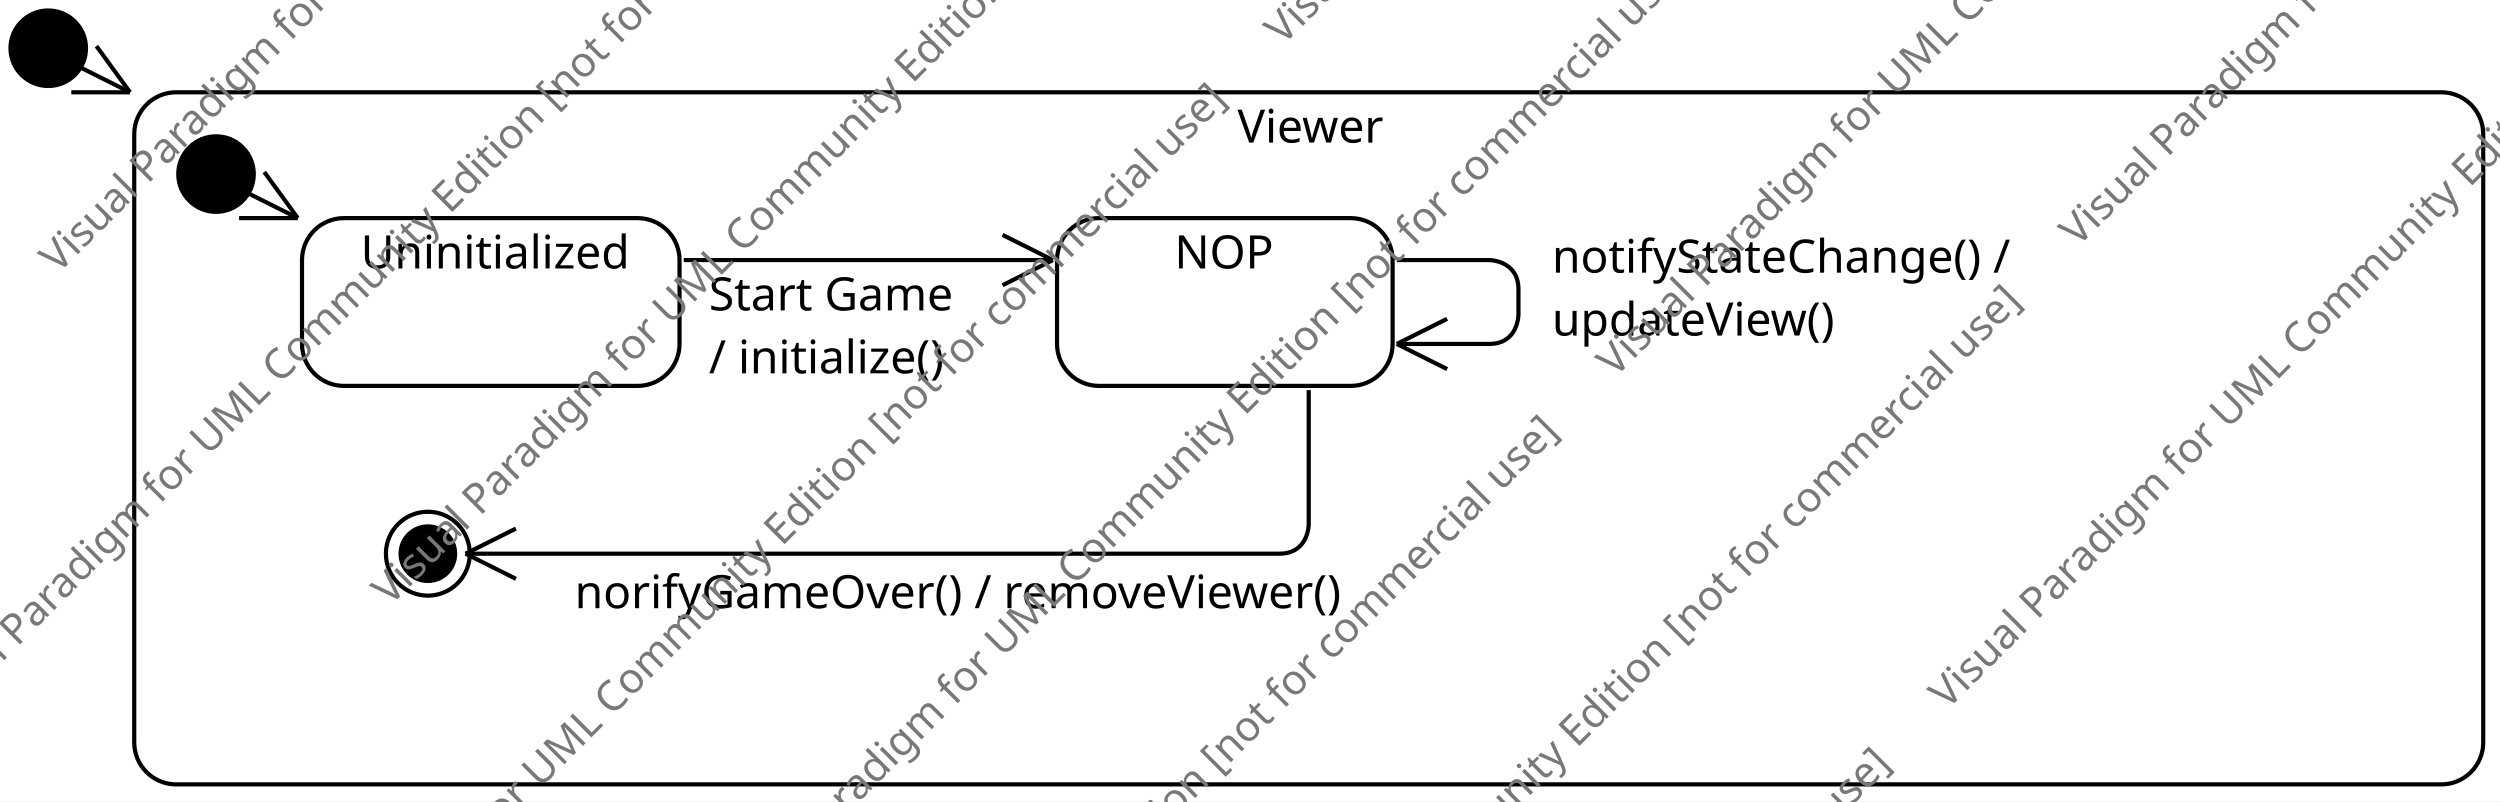
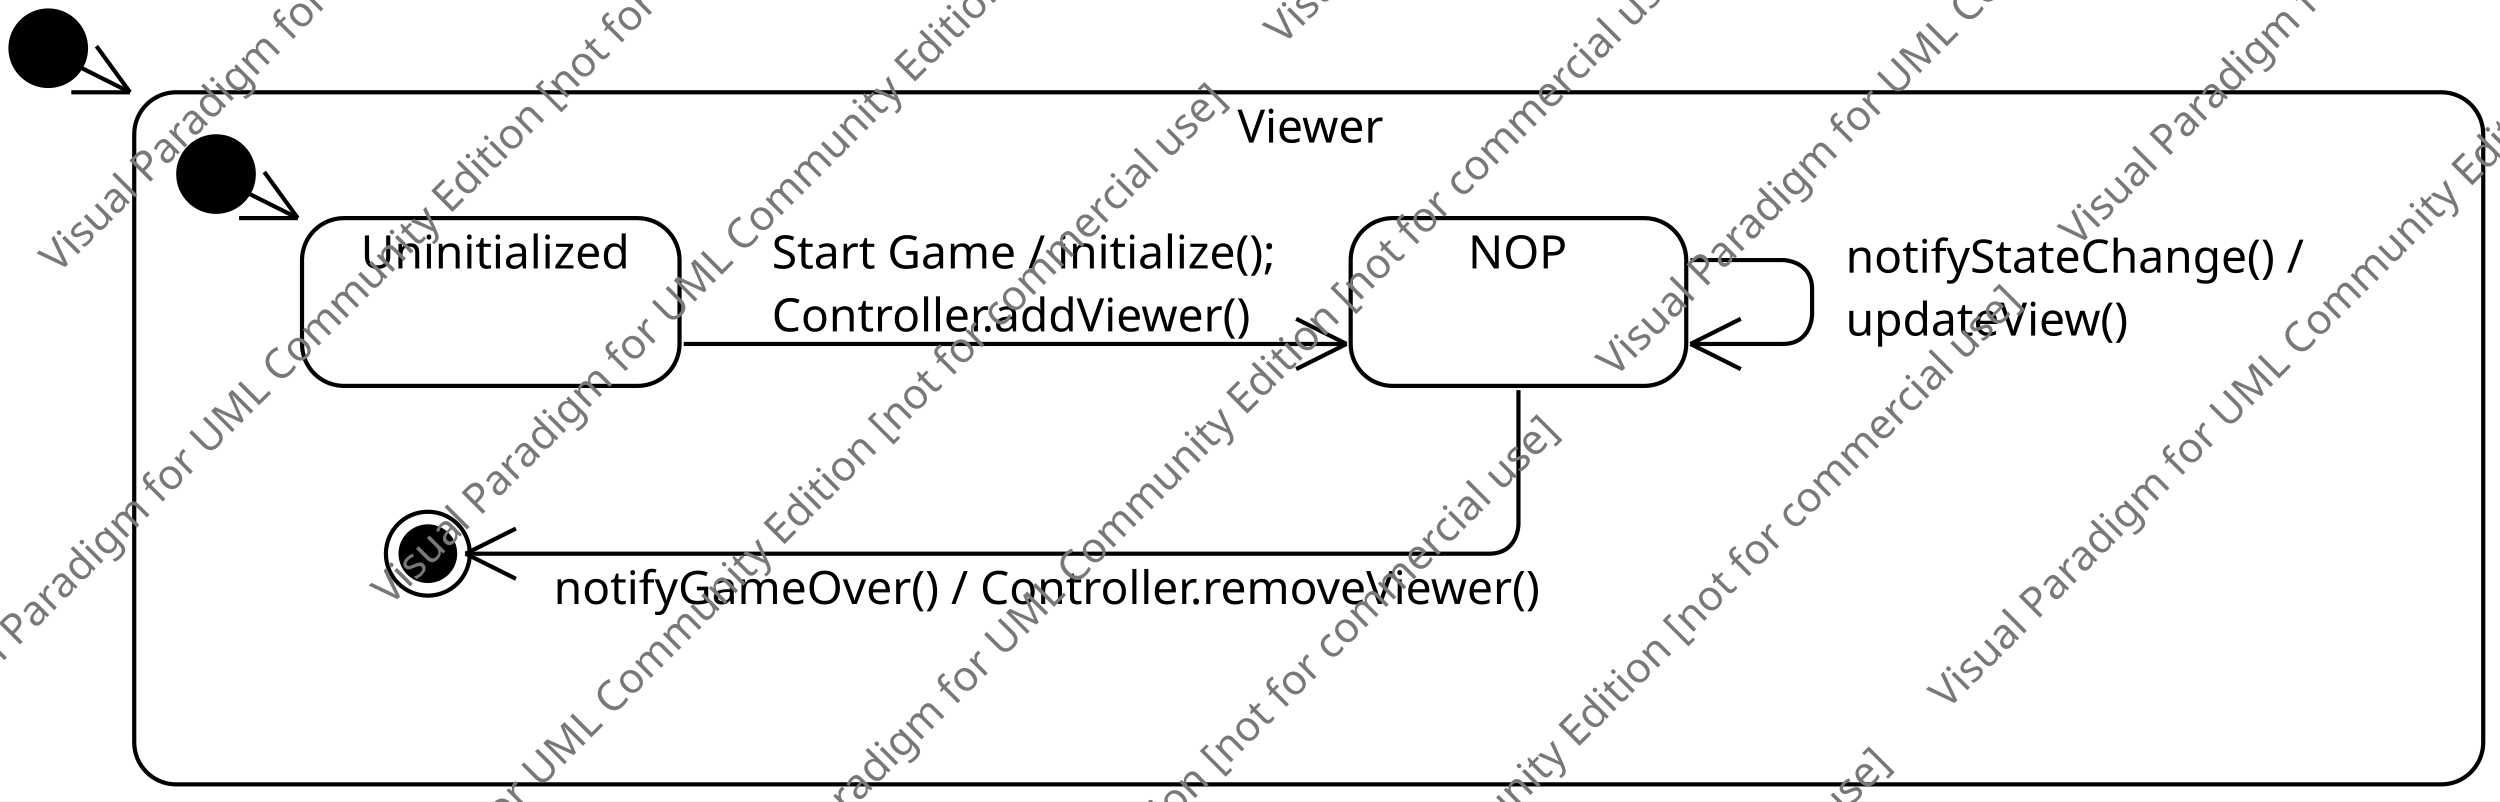
<svg xmlns="http://www.w3.org/2000/svg" fill-opacity="0" color-rendering="auto" color-interpolation="auto" stroke="rgb(0,0,0)" text-rendering="auto" stroke-linecap="square" width="596" stroke-miterlimit="10" stroke-opacity="0" shape-rendering="auto" fill="rgb(0,0,0)" stroke-dasharray="none" font-weight="normal" stroke-width="1" height="191" font-family="'Dialog'" font-style="normal" stroke-linejoin="miter" font-size="12" stroke-dashoffset="0" image-rendering="auto">
  <defs id="genericDefs" />
  <g>
    <defs id="defs1">
      <clipPath clipPathUnits="userSpaceOnUse" id="clipPath1">
        <path d="M-7 -7 L571 -7 L571 176 L-7 176 L-7 -7 Z" />
      </clipPath>
      <clipPath clipPathUnits="userSpaceOnUse" id="clipPath2">
        <path d="M-7 -7 L571 -7 L571 161 L-7 161 L-7 -7 Z" />
      </clipPath>
      <clipPath clipPathUnits="userSpaceOnUse" id="clipPath3">
        <path d="M-7 -7 L31 -7 L31 31 L-7 31 L-7 -7 Z" />
      </clipPath>
      <clipPath clipPathUnits="userSpaceOnUse" id="clipPath4">
        <path d="M-7 -7 L91 -7 L91 51 L-7 51 L-7 -7 Z" />
      </clipPath>
      <clipPath clipPathUnits="userSpaceOnUse" id="clipPath5">
        <path d="M-7 -7 L101 -7 L101 51 L-7 51 L-7 -7 Z" />
      </clipPath>
      <clipPath clipPathUnits="userSpaceOnUse" id="clipPath6">
        <path d="M-90 -15 L180 -15 L180 30 L-90 30 L-90 -15 Z" />
      </clipPath>
      <clipPath clipPathUnits="userSpaceOnUse" id="clipPath7">
        <path d="M-80 -15 L160 -15 L160 30 L-80 30 L-80 -15 Z" />
      </clipPath>
      <clipPath clipPathUnits="userSpaceOnUse" id="clipPath8">
        <path d="M-560 -15 L1120 -15 L1120 30 L-560 30 L-560 -15 Z" />
      </clipPath>
      <clipPath clipPathUnits="userSpaceOnUse" id="clipPath9">
+         <path d="M0 0 L133 0 L133 124 L0 124 L0 0 Z" />
+       </clipPath>
+       <clipPath clipPathUnits="userSpaceOnUse" id="clipPath10">
+         <path d="M0 0 L262 0 L262 104 L0 104 L0 0 Z" />
+       </clipPath>
+       <clipPath clipPathUnits="userSpaceOnUse" id="clipPath11">
        <path d="M0 0 L116 0 L116 110 L0 110 L0 0 Z" />
      </clipPath>
-       <clipPath clipPathUnits="userSpaceOnUse" id="clipPath10">
-         <path d="M0 0 L133 0 L133 124 L0 124 L0 0 Z" />
-       </clipPath>
-       <clipPath clipPathUnits="userSpaceOnUse" id="clipPath11">
-         <path d="M0 0 L192 0 L192 104 L0 104 L0 0 Z" />
-       </clipPath>
      <clipPath clipPathUnits="userSpaceOnUse" id="clipPath12">
-         <path d="M0 0 L305 0 L305 143 L0 143 L0 0 Z" />
+         <path d="M0 0 L355 0 L355 143 L0 143 L0 0 Z" />
      </clipPath>
      <clipPath clipPathUnits="userSpaceOnUse" id="clipPath13">
-         <path d="M-195 -16 L390 -16 L390 32 L-195 32 L-195 -16 Z" />
+         <path d="M-246 -16 L492 -16 L492 32 L-246 32 L-246 -16 Z" />
      </clipPath>
      <clipPath clipPathUnits="userSpaceOnUse" id="clipPath14">
-         <path d="M-70 -31 L140 -31 L140 62 L-70 62 L-70 -31 Z" />
+         <path d="M-140 -30 L280 -30 L280 60 L-140 60 L-140 -30 Z" />
      </clipPath>
      <clipPath clipPathUnits="userSpaceOnUse" id="clipPath15">
        <path d="M-120 -32 L240 -32 L240 64 L-120 64 L-120 -32 Z" />
      </clipPath>
    </defs>
    <g fill="white" text-rendering="geometricPrecision" fill-opacity="1" stroke-opacity="1" stroke="white">
      <rect x="0" width="596" height="191" y="0" stroke="none" />
    </g>
    <g font-size="11" transform="translate(32,22)" fill-opacity="1" fill="white" text-rendering="geometricPrecision" font-family="sans-serif" stroke="white" stroke-opacity="1">
      <rect x="0" y="0" clip-path="url(#clipPath1)" width="560" rx="10" ry="10" height="165" stroke="none" />
    </g>
    <g font-size="11" stroke-linecap="butt" transform="translate(32,22)" fill-opacity="1" fill="black" text-rendering="geometricPrecision" font-family="sans-serif" stroke-linejoin="round" stroke="black" stroke-opacity="1" stroke-miterlimit="0">
      <rect x="0" y="0" clip-path="url(#clipPath1)" fill="none" width="560" rx="10" ry="10" height="165" />
    </g>
    <g font-size="11" transform="translate(2,2)" fill-opacity="1" fill="black" text-rendering="geometricPrecision" font-family="sans-serif" stroke="black" stroke-opacity="1">
      <circle r="9.5" clip-path="url(#clipPath3)" cx="9.5" cy="9.5" stroke="none" />
    </g>
-     <g font-size="11" transform="translate(252,52)" fill-opacity="1" fill="white" text-rendering="geometricPrecision" font-family="sans-serif" stroke="white" stroke-opacity="1">
+     <g font-size="11" transform="translate(322,52)" fill-opacity="1" fill="white" text-rendering="geometricPrecision" font-family="sans-serif" stroke="white" stroke-opacity="1">
      <rect x="0" y="0" clip-path="url(#clipPath4)" width="80" rx="10" ry="10" height="40" stroke="none" />
    </g>
-     <g font-size="11" stroke-linecap="butt" transform="translate(252,52)" fill-opacity="1" fill="black" text-rendering="geometricPrecision" font-family="sans-serif" stroke-linejoin="round" stroke="black" stroke-opacity="1" stroke-miterlimit="0">
+     <g font-size="11" stroke-linecap="butt" transform="translate(322,52)" fill-opacity="1" fill="black" text-rendering="geometricPrecision" font-family="sans-serif" stroke-linejoin="round" stroke="black" stroke-opacity="1" stroke-miterlimit="0">
      <rect x="0" y="0" clip-path="url(#clipPath4)" fill="none" width="80" rx="10" ry="10" height="40" />
    </g>
    <g font-size="11" transform="translate(42,32)" fill-opacity="1" fill="black" text-rendering="geometricPrecision" font-family="sans-serif" stroke="black" stroke-opacity="1">
      <circle r="9.5" clip-path="url(#clipPath3)" cx="9.5" cy="9.5" stroke="none" />
    </g>
    <g font-size="11" transform="translate(92,122)" fill-opacity="1" fill="black" text-rendering="geometricPrecision" font-family="sans-serif" stroke="black" stroke-opacity="1">
      <circle r="7" clip-path="url(#clipPath3)" cx="10" cy="10" stroke="none" />
      <circle stroke-linecap="butt" clip-path="url(#clipPath3)" fill="none" stroke-linejoin="round" r="10" cx="10" cy="10" stroke-miterlimit="0" />
    </g>
    <g font-size="11" transform="translate(72,52)" fill-opacity="1" fill="white" text-rendering="geometricPrecision" font-family="sans-serif" stroke="white" stroke-opacity="1">
      <rect x="0" y="0" clip-path="url(#clipPath5)" width="90" rx="10" ry="10" height="40" stroke="none" />
    </g>
    <g font-size="11" stroke-linecap="butt" transform="translate(72,52)" fill-opacity="1" fill="black" text-rendering="geometricPrecision" font-family="sans-serif" stroke-linejoin="round" stroke="black" stroke-opacity="1" stroke-miterlimit="0">
      <rect x="0" y="0" clip-path="url(#clipPath5)" fill="none" width="90" rx="10" ry="10" height="40" />
    </g>
    <g font-size="11" transform="translate(72,52)" fill-opacity="1" fill="black" text-rendering="geometricPrecision" font-family="sans-serif" stroke="black" stroke-opacity="1">
      <text x="14" xml:space="preserve" y="12" clip-path="url(#clipPath6)" stroke="none">Uninitialized</text>
    </g>
-     <g font-size="11" transform="translate(252,52)" fill-opacity="1" fill="black" text-rendering="geometricPrecision" font-family="sans-serif" stroke="black" stroke-opacity="1">
+     <g font-size="11" transform="translate(322,52)" fill-opacity="1" fill="black" text-rendering="geometricPrecision" font-family="sans-serif" stroke="black" stroke-opacity="1">
      <text x="28" xml:space="preserve" y="12" clip-path="url(#clipPath7)" stroke="none">NOP</text>
    </g>
    <g font-size="11" transform="translate(32,22)" fill-opacity="1" fill="black" text-rendering="geometricPrecision" font-family="sans-serif" stroke="black" stroke-opacity="1">
      <text x="263" xml:space="preserve" y="12" clip-path="url(#clipPath8)" stroke="none">Viewer</text>
    </g>
+     <g font-size="11" stroke-linecap="butt" transform="translate(353,12)" fill-opacity="1" fill="black" text-rendering="geometricPrecision" font-family="sans-serif" stroke-linejoin="round" stroke="black" stroke-opacity="1">
+       <path fill="none" d="M50 50 L72 50 C72 50 79 50 79 57 M79 57 L79 63 C79 63 79 70 72 70 M72 70 L50 70" clip-path="url(#clipPath9)" />
+       <line y2="76" fill="none" x1="50" clip-path="url(#clipPath9)" x2="62" y1="70" />
+       <line y2="64" fill="none" x1="50" clip-path="url(#clipPath9)" x2="62" y1="70" />
+     </g>
+     <g font-size="11" stroke-linecap="butt" transform="translate(113,32)" fill-opacity="1" fill="black" text-rendering="geometricPrecision" font-family="sans-serif" stroke-linejoin="round" stroke="black" stroke-opacity="1">
+       <line y2="50" fill="none" x1="50" clip-path="url(#clipPath10)" x2="208" y1="50" />
+       <line y2="44" fill="none" x1="208" clip-path="url(#clipPath10)" x2="196" y1="50" />
+       <line y2="56" fill="none" x1="208" clip-path="url(#clipPath10)" x2="196" y1="50" />
+     </g>
    <g font-size="11" stroke-linecap="butt" transform="translate(9,-4)" fill-opacity="1" fill="black" text-rendering="geometricPrecision" font-family="sans-serif" stroke-linejoin="round" stroke="black" stroke-opacity="1">
-       <line y2="56" fill="none" x1="50" clip-path="url(#clipPath9)" x2="62" y1="50" />
-       <line y2="45" fill="none" x1="62" clip-path="url(#clipPath9)" x2="54" y1="56" />
-       <line y2="56" fill="none" x1="62" clip-path="url(#clipPath9)" x2="48" y1="56" />
-     </g>
-     <g font-size="11" stroke-linecap="butt" transform="translate(283,12)" fill-opacity="1" fill="black" text-rendering="geometricPrecision" font-family="sans-serif" stroke-linejoin="round" stroke="black" stroke-opacity="1">
-       <path fill="none" d="M50 50 L72 50 C72 50 79 50 79 57 M79 57 L79 63 C79 63 79 70 72 70 M72 70 L50 70" clip-path="url(#clipPath10)" />
-       <line y2="76" fill="none" x1="50" clip-path="url(#clipPath10)" x2="62" y1="70" />
-       <line y2="64" fill="none" x1="50" clip-path="url(#clipPath10)" x2="62" y1="70" />
-     </g>
-     <g font-size="11" stroke-linecap="butt" transform="translate(113,12)" fill-opacity="1" fill="black" text-rendering="geometricPrecision" font-family="sans-serif" stroke-linejoin="round" stroke="black" stroke-opacity="1">
-       <line y2="50" fill="none" x1="50" clip-path="url(#clipPath11)" x2="138" y1="50" />
-       <line y2="44" fill="none" x1="138" clip-path="url(#clipPath11)" x2="126" y1="50" />
-       <line y2="56" fill="none" x1="138" clip-path="url(#clipPath11)" x2="126" y1="50" />
+       <line y2="56" fill="none" x1="50" clip-path="url(#clipPath11)" x2="62" y1="50" />
+       <line y2="45" fill="none" x1="62" clip-path="url(#clipPath11)" x2="54" y1="56" />
+       <line y2="56" fill="none" x1="62" clip-path="url(#clipPath11)" x2="48" y1="56" />
    </g>
    <g font-size="11" stroke-linecap="butt" transform="translate(61,43)" fill-opacity="1" fill="black" text-rendering="geometricPrecision" font-family="sans-serif" stroke-linejoin="round" stroke="black" stroke-opacity="1">
-       <path fill="none" d="M251 50 L251 82 C251 82 251 89 244 89 M244 89 L50 89" clip-path="url(#clipPath12)" />
+       <path fill="none" d="M301 50 L301 82 C301 82 301 89 294 89 M294 89 L50 89" clip-path="url(#clipPath12)" />
      <line y2="95" fill="none" x1="50" clip-path="url(#clipPath12)" x2="62" y1="89" />
      <line y2="83" fill="none" x1="50" clip-path="url(#clipPath12)" x2="62" y1="89" />
    </g>
    <g font-size="11" stroke-linecap="butt" transform="translate(-31,-34)" fill-opacity="1" fill="black" text-rendering="geometricPrecision" font-family="sans-serif" stroke-linejoin="round" stroke="black" stroke-opacity="1">
-       <line y2="56" fill="none" x1="50" clip-path="url(#clipPath9)" x2="62" y1="50" />
-       <line y2="45" fill="none" x1="62" clip-path="url(#clipPath9)" x2="54" y1="56" />
-       <line y2="56" fill="none" x1="62" clip-path="url(#clipPath9)" x2="48" y1="56" />
+       <line y2="56" fill="none" x1="50" clip-path="url(#clipPath11)" x2="62" y1="50" />
+       <line y2="45" fill="none" x1="62" clip-path="url(#clipPath11)" x2="54" y1="56" />
+       <line y2="56" fill="none" x1="62" clip-path="url(#clipPath11)" x2="48" y1="56" />
    </g>
-     <g font-size="11" transform="translate(127,133)" fill-opacity="1" fill="black" text-rendering="geometricPrecision" font-family="sans-serif" stroke="black" stroke-opacity="1">
-       <text x="10" xml:space="preserve" y="12" clip-path="url(#clipPath13)" stroke="none">norifyGameOver() / removeViewer()</text>
+     <g font-size="11" transform="translate(122,132)" fill-opacity="1" fill="black" text-rendering="geometricPrecision" font-family="sans-serif" stroke="black" stroke-opacity="1">
+       <text x="10" xml:space="preserve" y="12" clip-path="url(#clipPath13)" stroke="none">notifyGameOver() / Controller.removeViewer()</text>
    </g>
-     <g font-size="11" transform="translate(162,62)" fill-opacity="1" fill="black" text-rendering="geometricPrecision" font-family="sans-serif" stroke="black" stroke-opacity="1">
-       <text x="7" xml:space="preserve" y="12" clip-path="url(#clipPath14)" stroke="none">Start Game</text>
-       <text x="7" xml:space="preserve" y="27" clip-path="url(#clipPath14)" stroke="none">/ initialize()</text>
+     <g font-size="11" transform="translate(172,52)" fill-opacity="1" fill="black" text-rendering="geometricPrecision" font-family="sans-serif" stroke="black" stroke-opacity="1">
+       <text x="12" xml:space="preserve" y="12" clip-path="url(#clipPath14)" stroke="none">Start Game / initialize();</text>
+       <text x="12" xml:space="preserve" y="27" clip-path="url(#clipPath14)" stroke="none">Controller.addViewer()</text>
    </g>
-     <g font-size="11" transform="translate(362,52)" fill-opacity="1" fill="black" text-rendering="geometricPrecision" font-family="sans-serif" stroke="black" stroke-opacity="1">
+     <g font-size="11" transform="translate(432,52)" fill-opacity="1" fill="black" text-rendering="geometricPrecision" font-family="sans-serif" stroke="black" stroke-opacity="1">
      <text x="8" xml:space="preserve" y="13" clip-path="url(#clipPath15)" stroke="none">notifyStateChange() /</text>
      <text x="8" xml:space="preserve" y="28" clip-path="url(#clipPath15)" stroke="none">updateView()</text>
    </g>
    <g font-size="10" transform="rotate(-45) translate(-136.5644,0)" fill-opacity="1" fill="rgb(120,120,120)" text-rendering="geometricPrecision" stroke="rgb(120,120,120)" stroke-opacity="1">
      <text x="0" xml:space="preserve" y="0" stroke="none">Visual Paradigm for UML Community Edition [not for commercial use] </text>
      <text x="345" xml:space="preserve" y="0" stroke="none">Visual Paradigm for UML Community Edition [not for commercial use] </text>
      <text x="100" xml:space="preserve" y="56" stroke="none">Visual Paradigm for UML Community Edition [not for commercial use] </text>
      <text x="445" xml:space="preserve" y="56" stroke="none">Visual Paradigm for UML Community Edition [not for commercial use] </text>
      <text x="0" xml:space="preserve" y="112" stroke="none">Visual Paradigm for UML Community Edition [not for commercial use] </text>
      <text x="345" xml:space="preserve" y="112" stroke="none">Visual Paradigm for UML Community Edition [not for commercial use] </text>
      <text x="100" xml:space="preserve" y="168" stroke="none">Visual Paradigm for UML Community Edition [not for commercial use] </text>
      <text x="445" xml:space="preserve" y="168" stroke="none">Visual Paradigm for UML Community Edition [not for commercial use] </text>
      <text x="0" xml:space="preserve" y="224" stroke="none">Visual Paradigm for UML Community Edition [not for commercial use] </text>
      <text x="345" xml:space="preserve" y="224" stroke="none">Visual Paradigm for UML Community Edition [not for commercial use] </text>
      <text x="100" xml:space="preserve" y="280" stroke="none">Visual Paradigm for UML Community Edition [not for commercial use] </text>
      <text x="445" xml:space="preserve" y="280" stroke="none">Visual Paradigm for UML Community Edition [not for commercial use] </text>
      <text x="0" xml:space="preserve" y="336" stroke="none">Visual Paradigm for UML Community Edition [not for commercial use] </text>
      <text x="345" xml:space="preserve" y="336" stroke="none">Visual Paradigm for UML Community Edition [not for commercial use] </text>
      <text x="100" xml:space="preserve" y="392" stroke="none">Visual Paradigm for UML Community Edition [not for commercial use] </text>
      <text x="445" xml:space="preserve" y="392" stroke="none">Visual Paradigm for UML Community Edition [not for commercial use] </text>
      <text x="0" xml:space="preserve" y="448" stroke="none">Visual Paradigm for UML Community Edition [not for commercial use] </text>
      <text x="345" xml:space="preserve" y="448" stroke="none">Visual Paradigm for UML Community Edition [not for commercial use] </text>
    </g>
  </g>
</svg>
